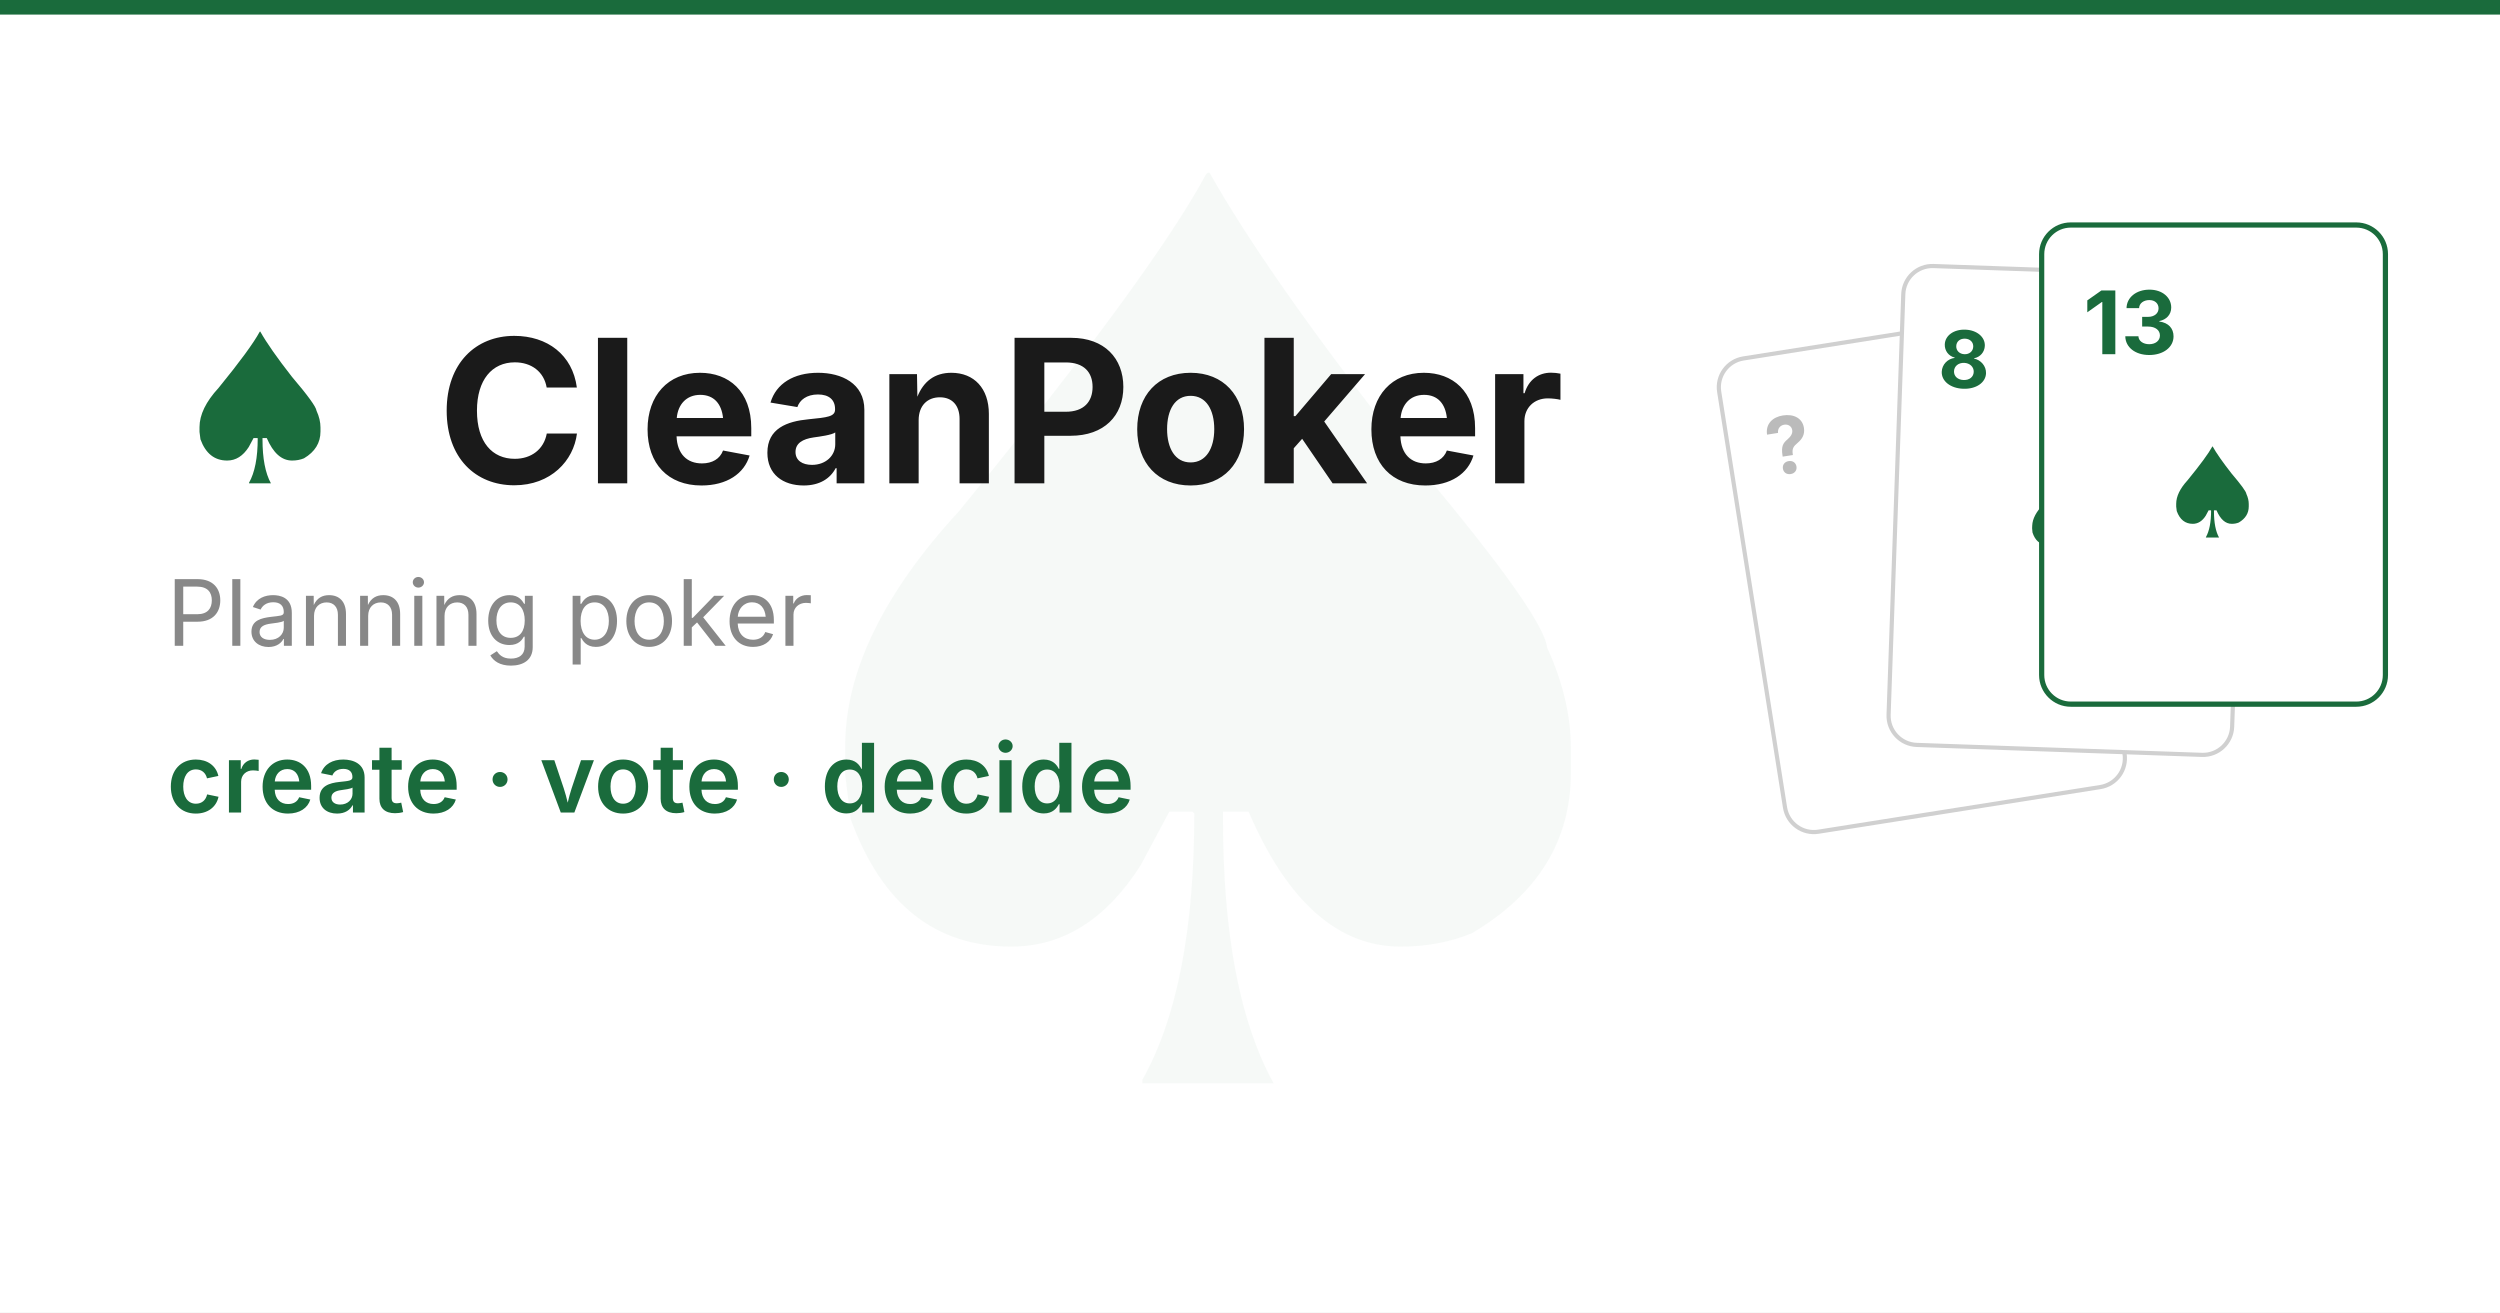
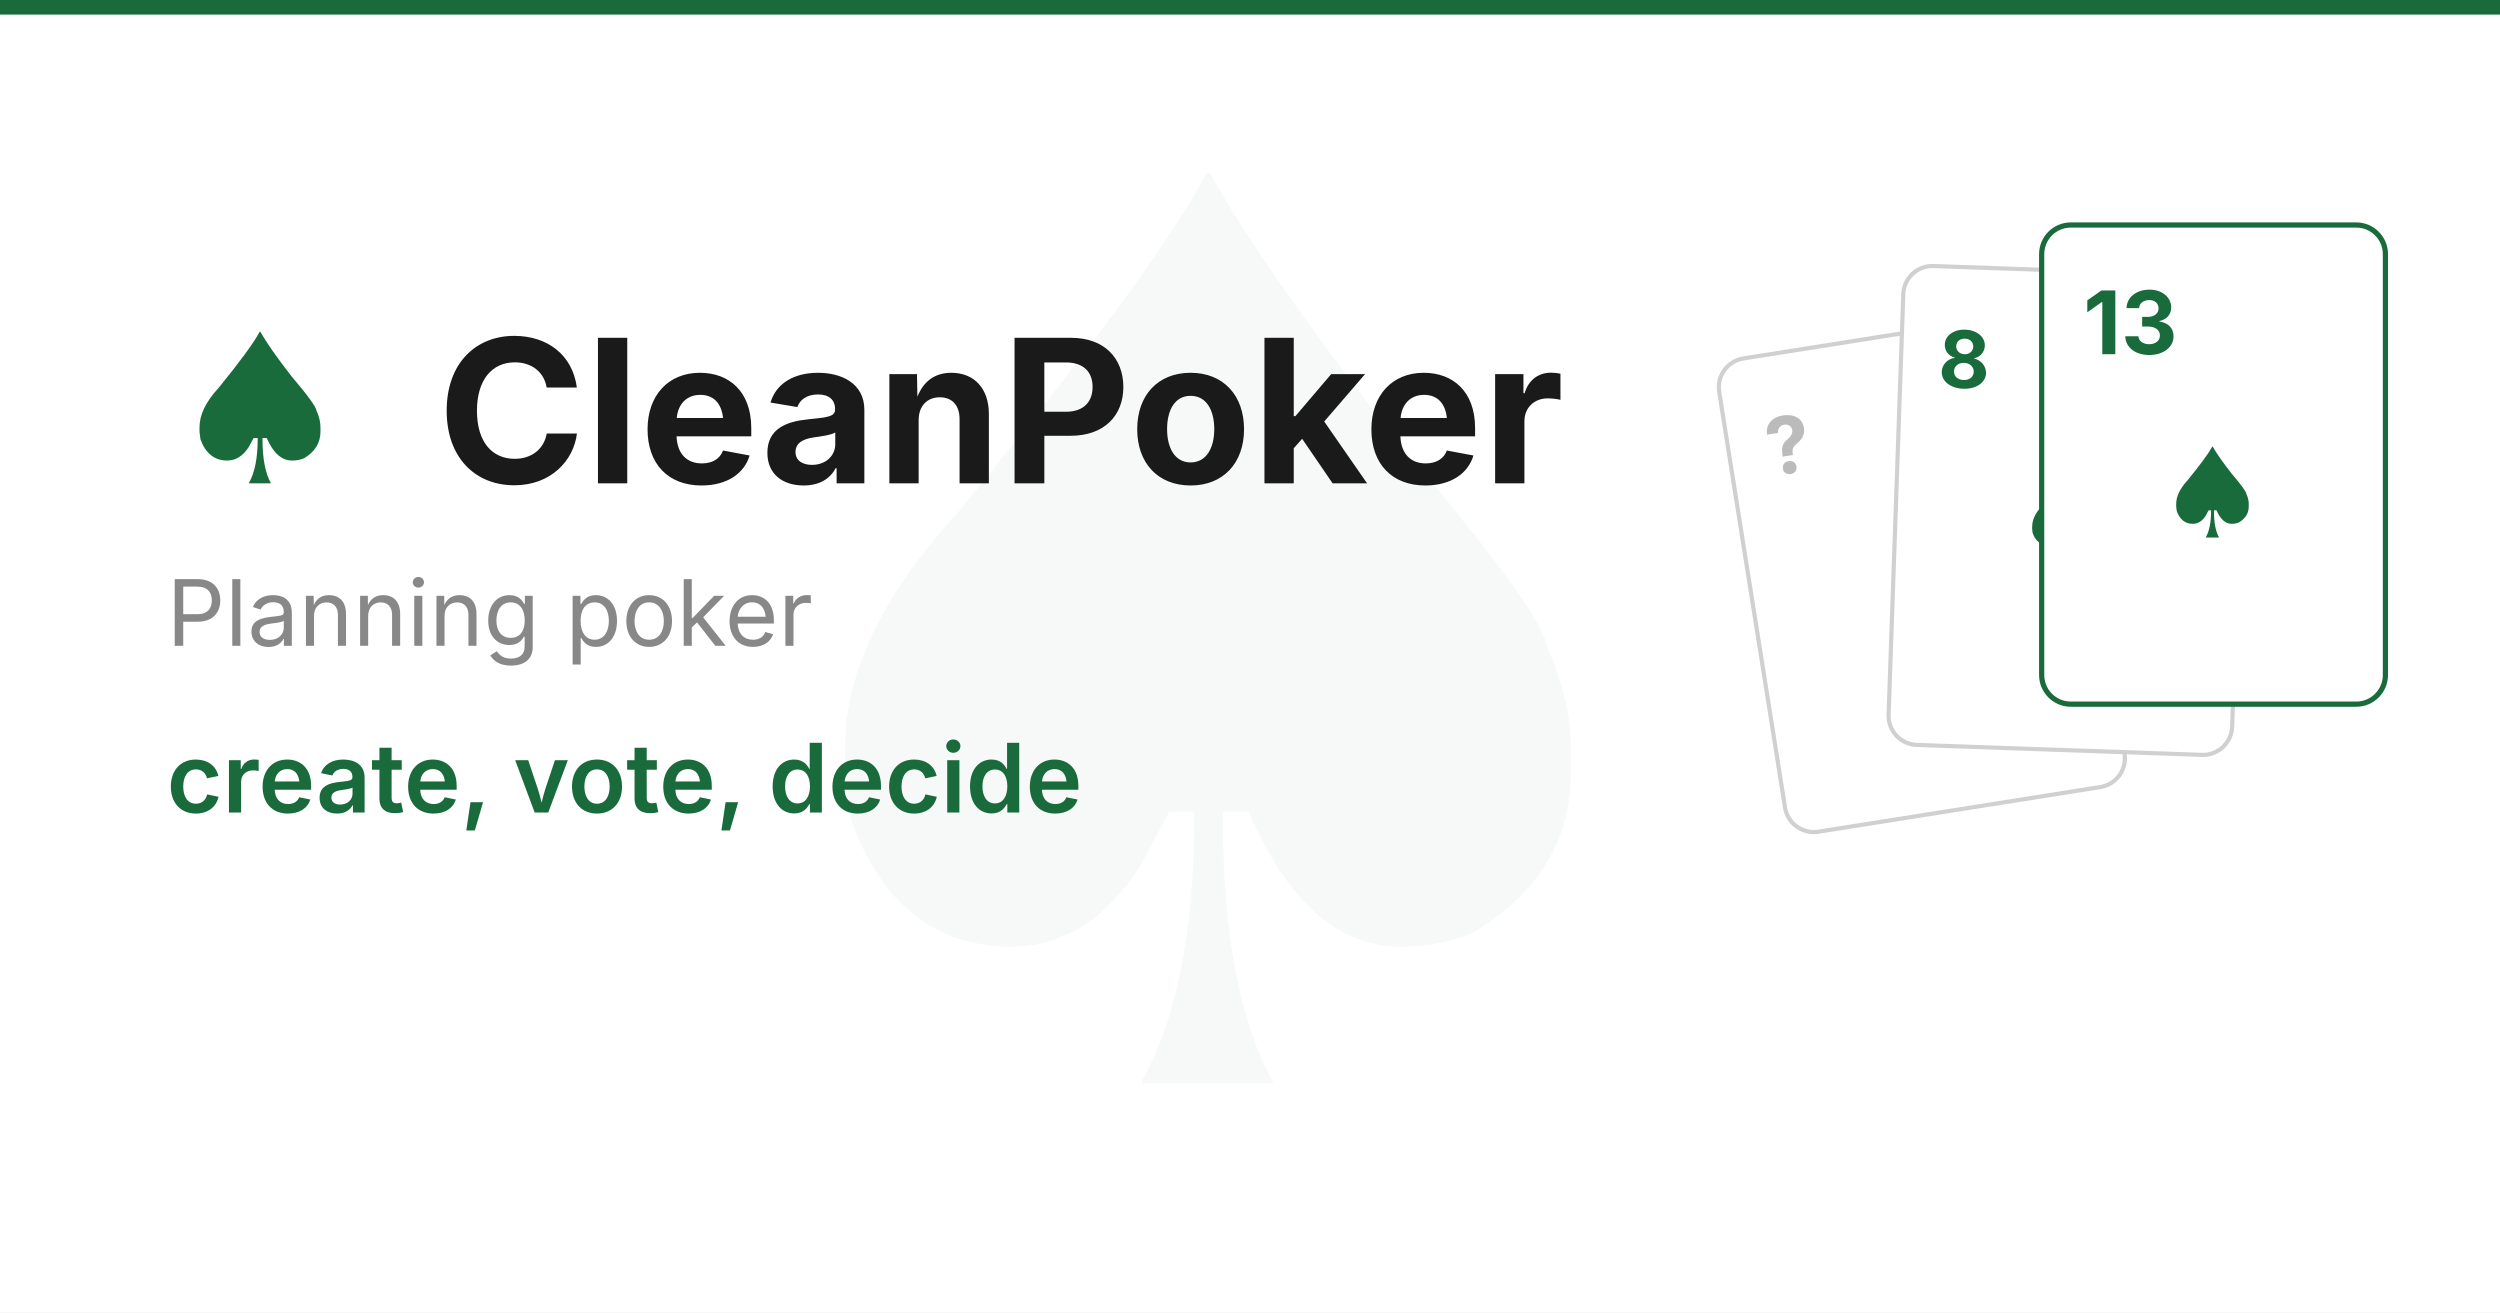
<svg xmlns="http://www.w3.org/2000/svg" viewBox="0 0 1200 630" width="1200" height="630">
  <rect width="1200" height="630" fill="#ffffff" />
  <rect width="1200" height="7" fill="#1a6b3c" />
  <text x="580" y="520" font-size="600" font-family="serif" fill="#1a6b3c" opacity="0.04" text-anchor="middle">♠</text>
  <text x="80" y="232" font-size="100" font-family="serif" fill="#1a6b3c">♠</text>
  <text x="210" y="232" font-size="96" font-weight="700" font-family="system-ui,-apple-system,sans-serif" fill="#1a1a1a">CleanPoker</text>
  <text x="80" y="310" font-size="44" font-family="system-ui,-apple-system,sans-serif" fill="#888888">Planning poker</text>
-   <text x="80" y="390" font-size="46" font-weight="600" font-family="system-ui,-apple-system,sans-serif" fill="#1a6b3c">create · vote · decide</text>
+   <text x="80" y="390" font-size="46" font-weight="600" font-family="system-ui,-apple-system,sans-serif" fill="#1a6b3c">create, vote, decide</text>
  <rect x="840" y="160" width="165" height="230" rx="14" fill="white" stroke="#d0d0d0" stroke-width="2" transform="rotate(-9 922 275)" />
  <text x="858" y="218" font-size="38" font-weight="700" font-family="system-ui,-apple-system,sans-serif" fill="#bbbbbb" transform="rotate(-9 922 275)">?</text>
  <rect x="910" y="130" width="165" height="230" rx="14" fill="white" stroke="#d0d0d0" stroke-width="2" transform="rotate(2 992 245)" />
  <text x="928" y="188" font-size="38" font-weight="700" font-family="system-ui,-apple-system,sans-serif" fill="#1a6b3c" transform="rotate(2 992 245)">8</text>
  <text x="992" y="268" font-size="56" font-family="serif" fill="#1a6b3c" text-anchor="middle" transform="rotate(2 992 245)">♠</text>
  <rect x="980" y="108" width="165" height="230" rx="14" fill="white" stroke="#1a6b3c" stroke-width="2.5" />
  <text x="1000" y="170" font-size="42" font-weight="700" font-family="system-ui,-apple-system,sans-serif" fill="#1a6b3c">13</text>
  <text x="1062" y="258" font-size="60" font-family="serif" fill="#1a6b3c" text-anchor="middle">♠</text>
</svg>
